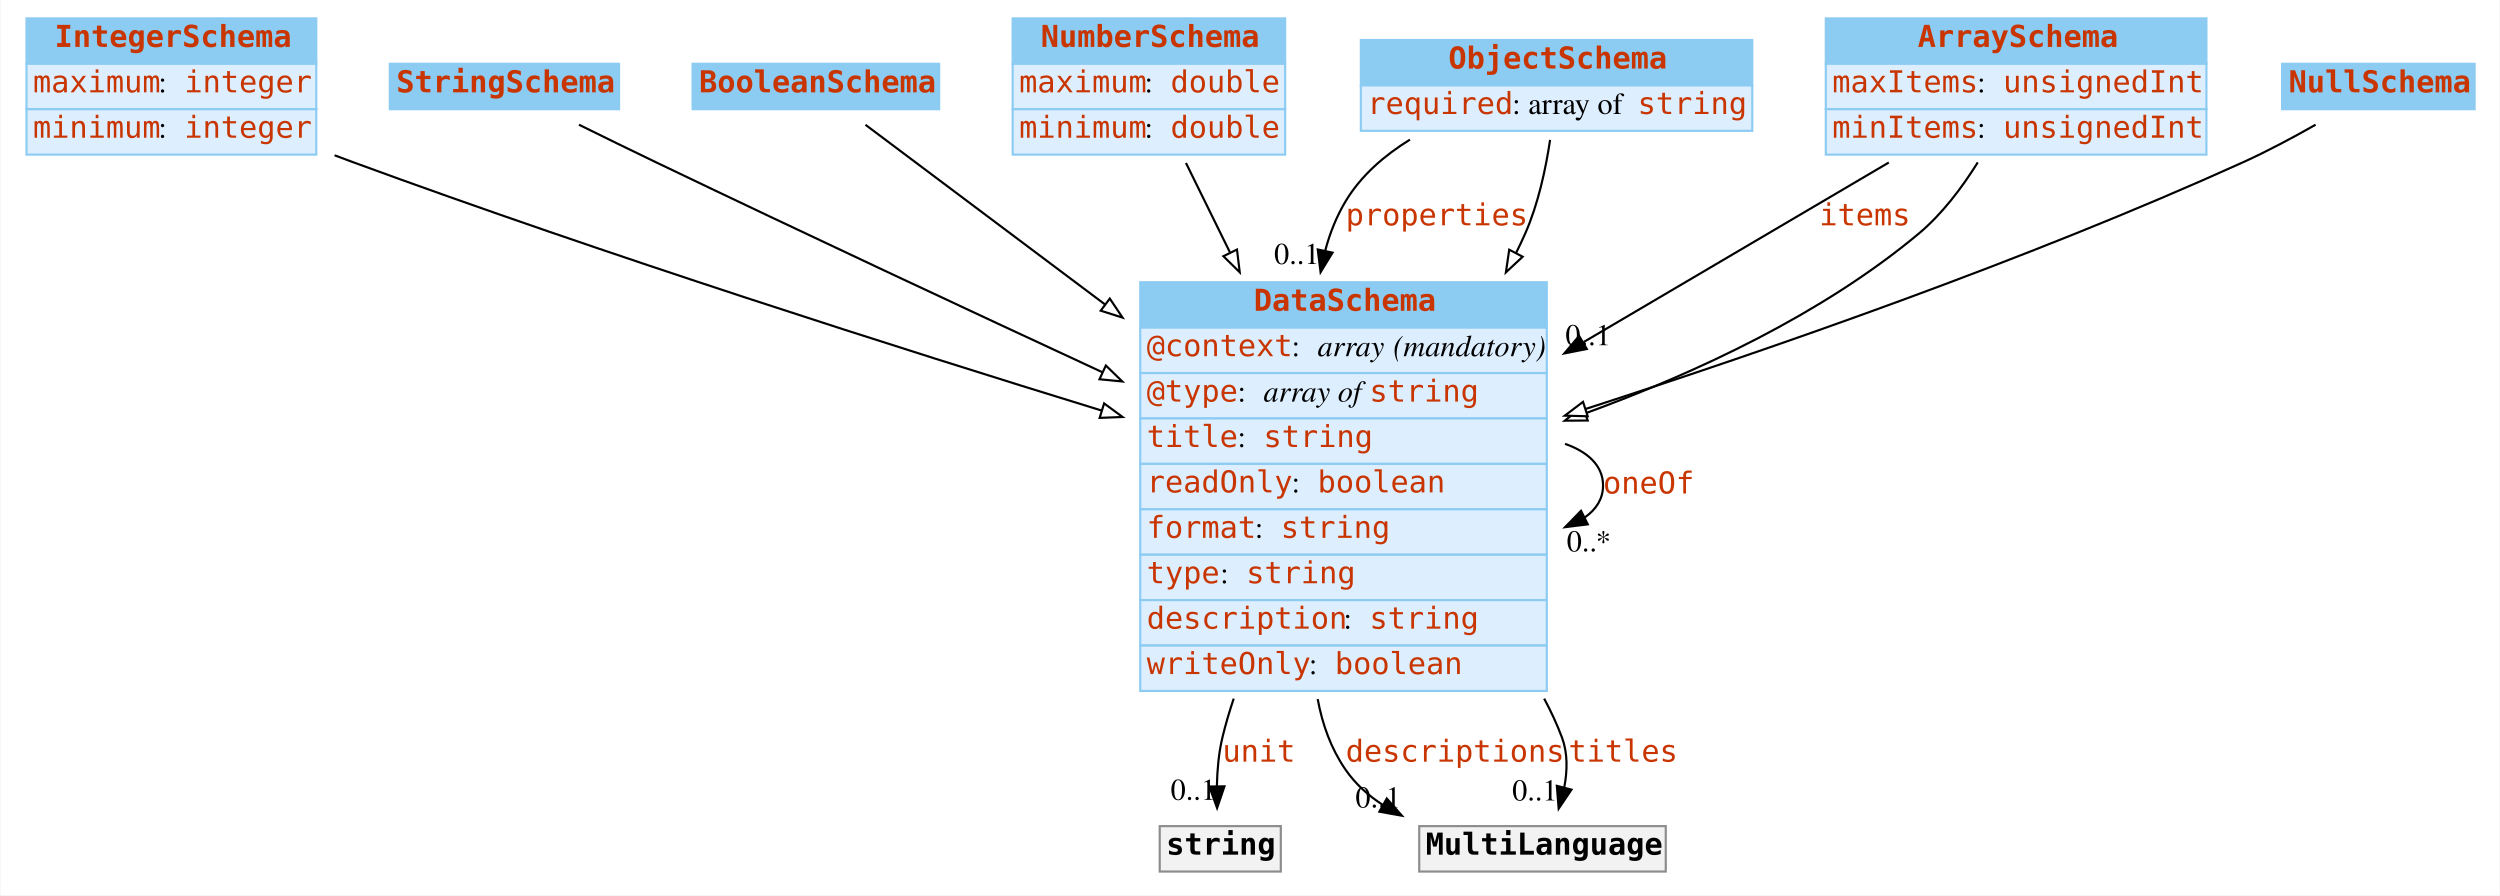
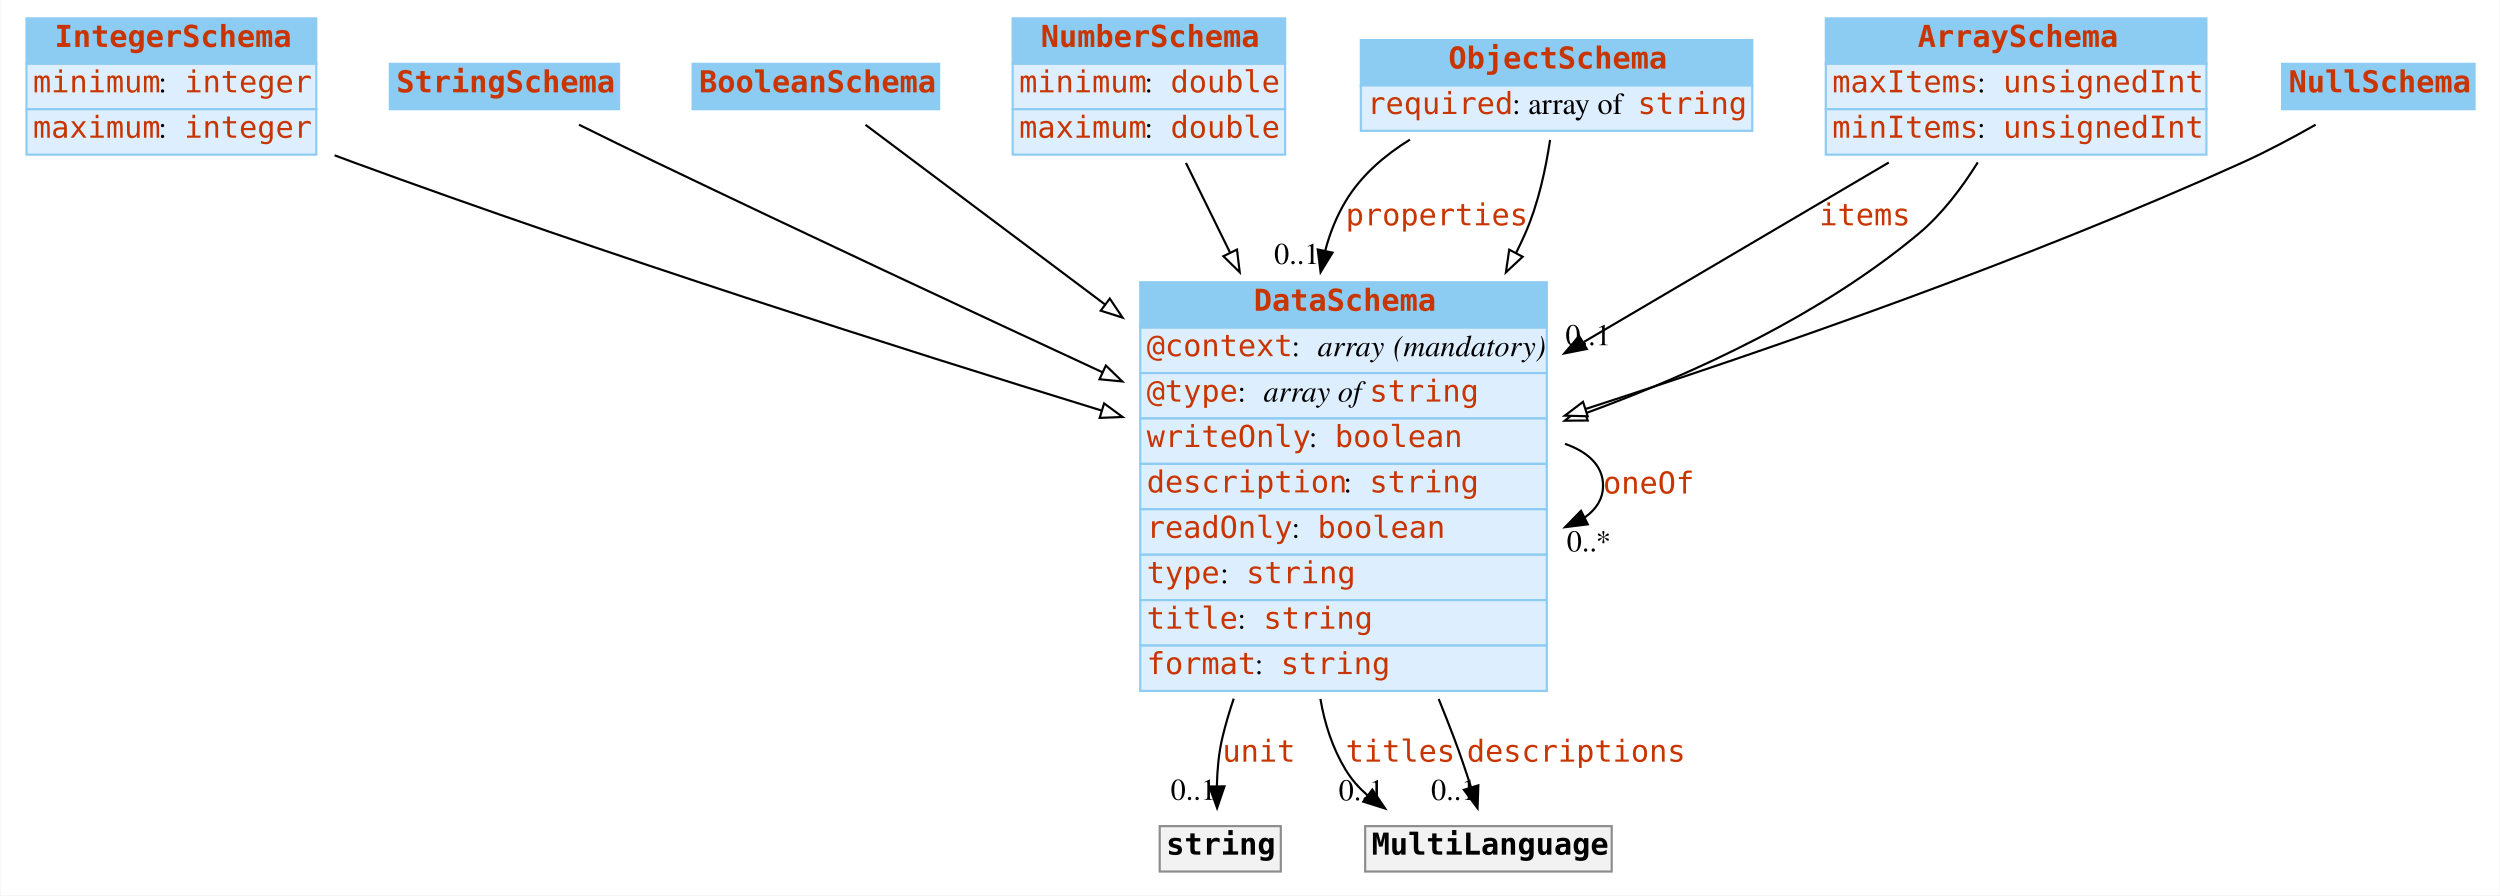
<svg xmlns="http://www.w3.org/2000/svg" width="1156pt" height="414pt" viewBox="0.00 0.00 1155.50 414.00">
  <g id="graph0" class="graph" transform="scale(1 1) rotate(0) translate(4 410)">
    <polygon fill="white" stroke="none" points="-4,4 -4,-410 1151.5,-410 1151.5,4 -4,4" />
    <g id="node1" class="node">
      <polygon fill="#8ccbf2" stroke="none" points="8,-380.5 8,-401.5 142,-401.5 142,-380.5 8,-380.5" />
      <polygon fill="none" stroke="#8ccbf2" points="8,-380.5 8,-401.5 142,-401.5 142,-380.5 8,-380.5" />
      <text text-anchor="start" x="21" y="-388.3" font-family="mono" font-weight="bold" font-size="14.00" fill="#c83500">IntegerSchema</text>
      <polygon fill="#ddeeff" stroke="none" points="8,-359.5 8,-380.5 142,-380.5 142,-359.5 8,-359.5" />
      <polygon fill="none" stroke="#8ccbf2" points="8,-359.5 8,-380.5 142,-380.5 142,-359.5 8,-359.5" />
-       <text text-anchor="start" x="11" y="-367.3" font-family="mono" font-size="14.00" fill="#c83500">maximum</text>
+       <text text-anchor="start" x="11" y="-367.3" font-family="mono" font-size="14.00" fill="#c83500">minimum</text>
      <text text-anchor="start" x="69" y="-367.3" font-family="Times,serif" font-size="14.00"> : </text>
      <text text-anchor="start" x="81" y="-367.3" font-family="mono" font-size="14.00" fill="#c83500">integer</text>
      <polygon fill="#ddeeff" stroke="none" points="8,-338.5 8,-359.5 142,-359.5 142,-338.5 8,-338.5" />
      <polygon fill="none" stroke="#8ccbf2" points="8,-338.5 8,-359.5 142,-359.5 142,-338.5 8,-338.5" />
-       <text text-anchor="start" x="11" y="-346.3" font-family="mono" font-size="14.00" fill="#c83500">minimum</text>
+       <text text-anchor="start" x="11" y="-346.3" font-family="mono" font-size="14.00" fill="#c83500">maximum</text>
      <text text-anchor="start" x="69" y="-346.3" font-family="Times,serif" font-size="14.00"> : </text>
      <text text-anchor="start" x="81" y="-346.3" font-family="mono" font-size="14.00" fill="#c83500">integer</text>
    </g>
    <g id="node8" class="node">
      <polygon fill="#8ccbf2" stroke="none" points="523,-258.5 523,-279.5 711,-279.5 711,-258.5 523,-258.5" />
      <polygon fill="none" stroke="#8ccbf2" points="523,-258.5 523,-279.5 711,-279.5 711,-258.5 523,-258.5" />
      <text text-anchor="start" x="575.5" y="-266.3" font-family="mono" font-weight="bold" font-size="14.00" fill="#c83500">DataSchema</text>
      <polygon fill="#ddeeff" stroke="none" points="523,-237.5 523,-258.5 711,-258.5 711,-237.5 523,-237.5" />
      <polygon fill="none" stroke="#8ccbf2" points="523,-237.5 523,-258.5 711,-258.5 711,-237.5 523,-237.5" />
      <text text-anchor="start" x="526" y="-245.3" font-family="mono" font-size="14.00" fill="#c83500">@context</text>
      <text text-anchor="start" x="593" y="-245.3" font-family="Times,serif" font-size="14.00"> : </text>
      <text text-anchor="start" x="605" y="-245.3" font-family="Times,serif" font-style="italic" font-size="14.00">array</text>
      <text text-anchor="start" x="636" y="-245.3" font-family="Times,serif" font-size="14.00"> </text>
      <text text-anchor="start" x="640" y="-245.3" font-family="Times,serif" font-style="italic" font-size="14.00">(mandatory)</text>
      <polygon fill="#ddeeff" stroke="none" points="523,-216.5 523,-237.5 711,-237.5 711,-216.5 523,-216.5" />
      <polygon fill="none" stroke="#8ccbf2" points="523,-216.5 523,-237.5 711,-237.5 711,-216.5 523,-216.5" />
      <text text-anchor="start" x="526" y="-224.3" font-family="mono" font-size="14.00" fill="#c83500">@type</text>
      <text text-anchor="start" x="568" y="-224.3" font-family="Times,serif" font-size="14.00"> : </text>
      <text text-anchor="start" x="580" y="-224.3" font-family="Times,serif" font-style="italic" font-size="14.00">array of </text>
      <text text-anchor="start" x="629" y="-224.3" font-family="mono" font-size="14.00" fill="#c83500">string</text>
      <polygon fill="#ddeeff" stroke="none" points="523,-195.5 523,-216.5 711,-216.5 711,-195.5 523,-195.5" />
      <polygon fill="none" stroke="#8ccbf2" points="523,-195.5 523,-216.5 711,-216.5 711,-195.5 523,-195.5" />
-       <text text-anchor="start" x="526" y="-203.3" font-family="mono" font-size="14.00" fill="#c83500">title</text>
-       <text text-anchor="start" x="568" y="-203.3" font-family="Times,serif" font-size="14.00"> : </text>
-       <text text-anchor="start" x="580" y="-203.3" font-family="mono" font-size="14.00" fill="#c83500">string</text>
+       <text text-anchor="start" x="526" y="-203.3" font-family="mono" font-size="14.00" fill="#c83500">writeOnly</text>
+       <text text-anchor="start" x="601" y="-203.3" font-family="Times,serif" font-size="14.00"> : </text>
+       <text text-anchor="start" x="613" y="-203.3" font-family="mono" font-size="14.00" fill="#c83500">boolean</text>
      <polygon fill="#ddeeff" stroke="none" points="523,-174.5 523,-195.5 711,-195.5 711,-174.5 523,-174.5" />
      <polygon fill="none" stroke="#8ccbf2" points="523,-174.5 523,-195.5 711,-195.5 711,-174.5 523,-174.5" />
-       <text text-anchor="start" x="526" y="-182.3" font-family="mono" font-size="14.00" fill="#c83500">readOnly</text>
-       <text text-anchor="start" x="593" y="-182.3" font-family="Times,serif" font-size="14.00"> : </text>
-       <text text-anchor="start" x="605" y="-182.3" font-family="mono" font-size="14.00" fill="#c83500">boolean</text>
+       <text text-anchor="start" x="526" y="-182.3" font-family="mono" font-size="14.00" fill="#c83500">description</text>
+       <text text-anchor="start" x="617" y="-182.3" font-family="Times,serif" font-size="14.00"> : </text>
+       <text text-anchor="start" x="629" y="-182.3" font-family="mono" font-size="14.00" fill="#c83500">string</text>
      <polygon fill="#ddeeff" stroke="none" points="523,-153.5 523,-174.5 711,-174.5 711,-153.5 523,-153.5" />
      <polygon fill="none" stroke="#8ccbf2" points="523,-153.5 523,-174.5 711,-174.5 711,-153.5 523,-153.5" />
-       <text text-anchor="start" x="526" y="-161.3" font-family="mono" font-size="14.00" fill="#c83500">format</text>
-       <text text-anchor="start" x="576" y="-161.3" font-family="Times,serif" font-size="14.00"> : </text>
-       <text text-anchor="start" x="588" y="-161.3" font-family="mono" font-size="14.00" fill="#c83500">string</text>
+       <text text-anchor="start" x="526" y="-161.3" font-family="mono" font-size="14.00" fill="#c83500">readOnly</text>
+       <text text-anchor="start" x="593" y="-161.3" font-family="Times,serif" font-size="14.00"> : </text>
+       <text text-anchor="start" x="605" y="-161.3" font-family="mono" font-size="14.00" fill="#c83500">boolean</text>
      <polygon fill="#ddeeff" stroke="none" points="523,-132.5 523,-153.5 711,-153.5 711,-132.5 523,-132.5" />
      <polygon fill="none" stroke="#8ccbf2" points="523,-132.5 523,-153.5 711,-153.5 711,-132.5 523,-132.5" />
      <text text-anchor="start" x="526" y="-140.3" font-family="mono" font-size="14.00" fill="#c83500">type</text>
      <text text-anchor="start" x="560" y="-140.3" font-family="Times,serif" font-size="14.00"> : </text>
      <text text-anchor="start" x="572" y="-140.3" font-family="mono" font-size="14.00" fill="#c83500">string</text>
      <polygon fill="#ddeeff" stroke="none" points="523,-111.5 523,-132.5 711,-132.5 711,-111.5 523,-111.5" />
      <polygon fill="none" stroke="#8ccbf2" points="523,-111.5 523,-132.5 711,-132.5 711,-111.5 523,-111.5" />
-       <text text-anchor="start" x="526" y="-119.3" font-family="mono" font-size="14.00" fill="#c83500">description</text>
-       <text text-anchor="start" x="617" y="-119.3" font-family="Times,serif" font-size="14.00"> : </text>
-       <text text-anchor="start" x="629" y="-119.3" font-family="mono" font-size="14.00" fill="#c83500">string</text>
+       <text text-anchor="start" x="526" y="-119.3" font-family="mono" font-size="14.00" fill="#c83500">title</text>
+       <text text-anchor="start" x="568" y="-119.3" font-family="Times,serif" font-size="14.00"> : </text>
+       <text text-anchor="start" x="580" y="-119.3" font-family="mono" font-size="14.00" fill="#c83500">string</text>
      <polygon fill="#ddeeff" stroke="none" points="523,-90.5 523,-111.5 711,-111.5 711,-90.5 523,-90.5" />
      <polygon fill="none" stroke="#8ccbf2" points="523,-90.5 523,-111.5 711,-111.5 711,-90.5 523,-90.5" />
-       <text text-anchor="start" x="526" y="-98.3" font-family="mono" font-size="14.00" fill="#c83500">writeOnly</text>
-       <text text-anchor="start" x="601" y="-98.3" font-family="Times,serif" font-size="14.00"> : </text>
-       <text text-anchor="start" x="613" y="-98.3" font-family="mono" font-size="14.00" fill="#c83500">boolean</text>
+       <text text-anchor="start" x="526" y="-98.3" font-family="mono" font-size="14.00" fill="#c83500">format</text>
+       <text text-anchor="start" x="576" y="-98.3" font-family="Times,serif" font-size="14.00"> : </text>
+       <text text-anchor="start" x="588" y="-98.3" font-family="mono" font-size="14.00" fill="#c83500">string</text>
    </g>
-     <g id="edge7" class="edge">
+     <g id="edge9" class="edge">
      <path fill="none" stroke="black" d="M150.45,-338.195C153.33,-337.1 156.188,-336.032 159,-335 275.91,-292.109 411.856,-248.848 505.089,-220.172" />
      <polygon fill="white" stroke="black" points="506.292,-223.464 514.824,-217.183 504.237,-216.772 506.292,-223.464" />
    </g>
    <g id="node2" class="node">
      <polygon fill="#8ccbf2" stroke="none" points="176,-359.5 176,-380.5 282,-380.5 282,-359.5 176,-359.5" />
      <polygon fill="none" stroke="#8ccbf2" points="176,-359.5 176,-380.5 282,-380.5 282,-359.5 176,-359.5" />
      <text text-anchor="start" x="179" y="-367.3" font-family="mono" font-weight="bold" font-size="14.00" fill="#c83500">StringSchema</text>
    </g>
    <g id="edge13" class="edge">
      <path fill="none" stroke="black" d="M263.466,-352.334C274.764,-346.755 287.396,-340.568 299,-335 367.319,-302.217 444.309,-266.239 505.421,-237.908" />
      <polygon fill="white" stroke="black" points="507.101,-240.987 514.703,-233.607 504.158,-234.635 507.101,-240.987" />
    </g>
    <g id="node3" class="node">
      <polygon fill="#8ccbf2" stroke="none" points="316,-359.5 316,-380.5 430,-380.5 430,-359.5 316,-359.5" />
      <polygon fill="none" stroke="#8ccbf2" points="316,-359.5 316,-380.5 430,-380.5 430,-359.5 316,-359.5" />
      <text text-anchor="start" x="319" y="-367.3" font-family="mono" font-weight="bold" font-size="14.00" fill="#c83500">BooleanSchema</text>
    </g>
    <g id="edge11" class="edge">
      <path fill="none" stroke="black" d="M395.955,-352.284C421.644,-333.017 465.143,-300.392 506.792,-269.156" />
      <polygon fill="white" stroke="black" points="508.916,-271.938 514.816,-263.138 504.716,-266.338 508.916,-271.938" />
    </g>
    <g id="node4" class="node">
      <polygon fill="#8ccbf2" stroke="none" points="464,-380.5 464,-401.5 590,-401.5 590,-380.5 464,-380.5" />
      <polygon fill="none" stroke="#8ccbf2" points="464,-380.5 464,-401.5 590,-401.5 590,-380.5 464,-380.5" />
      <text text-anchor="start" x="477" y="-388.3" font-family="mono" font-weight="bold" font-size="14.00" fill="#c83500">NumberSchema</text>
      <polygon fill="#ddeeff" stroke="none" points="464,-359.5 464,-380.5 590,-380.5 590,-359.5 464,-359.5" />
      <polygon fill="none" stroke="#8ccbf2" points="464,-359.5 464,-380.5 590,-380.5 590,-359.5 464,-359.5" />
-       <text text-anchor="start" x="467" y="-367.3" font-family="mono" font-size="14.00" fill="#c83500">maximum</text>
+       <text text-anchor="start" x="467" y="-367.3" font-family="mono" font-size="14.00" fill="#c83500">minimum</text>
      <text text-anchor="start" x="525" y="-367.3" font-family="Times,serif" font-size="14.00"> : </text>
      <text text-anchor="start" x="537" y="-367.3" font-family="mono" font-size="14.00" fill="#c83500">double</text>
      <polygon fill="#ddeeff" stroke="none" points="464,-338.5 464,-359.5 590,-359.5 590,-338.5 464,-338.5" />
      <polygon fill="none" stroke="#8ccbf2" points="464,-338.5 464,-359.5 590,-359.5 590,-338.5 464,-338.5" />
-       <text text-anchor="start" x="467" y="-346.3" font-family="mono" font-size="14.00" fill="#c83500">minimum</text>
+       <text text-anchor="start" x="467" y="-346.3" font-family="mono" font-size="14.00" fill="#c83500">maximum</text>
      <text text-anchor="start" x="525" y="-346.3" font-family="Times,serif" font-size="14.00"> : </text>
      <text text-anchor="start" x="537" y="-346.3" font-family="mono" font-size="14.00" fill="#c83500">double</text>
    </g>
-     <g id="edge9" class="edge">
+     <g id="edge10" class="edge">
      <path fill="none" stroke="black" d="M544.14,-334.648C550.095,-322.539 557.124,-308.248 564.426,-293.4" />
      <polygon fill="white" stroke="black" points="567.729,-294.616 569.001,-284.098 561.447,-291.527 567.729,-294.616" />
    </g>
    <g id="node5" class="node">
      <polygon fill="#8ccbf2" stroke="none" points="625,-370.5 625,-391.5 806,-391.5 806,-370.5 625,-370.5" />
      <polygon fill="none" stroke="#8ccbf2" points="625,-370.5 625,-391.5 806,-391.5 806,-370.5 625,-370.5" />
      <text text-anchor="start" x="665.5" y="-378.3" font-family="mono" font-weight="bold" font-size="14.00" fill="#c83500">ObjectSchema</text>
      <polygon fill="#ddeeff" stroke="none" points="625,-349.5 625,-370.5 806,-370.5 806,-349.5 625,-349.5" />
      <polygon fill="none" stroke="#8ccbf2" points="625,-349.5 625,-370.5 806,-370.5 806,-349.5 625,-349.5" />
      <text text-anchor="start" x="628" y="-357.3" font-family="mono" font-size="14.00" fill="#c83500">required</text>
      <text text-anchor="start" x="695" y="-357.3" font-family="Times,serif" font-size="14.00"> : array of </text>
      <text text-anchor="start" x="753" y="-357.3" font-family="mono" font-size="14.00" fill="#c83500">string</text>
    </g>
    <g id="edge1" class="edge">
      <path fill="none" stroke="black" d="M647.71,-345.436C635.883,-338.14 625.102,-328.817 618,-317 613.727,-309.89 610.655,-302.144 608.529,-294.09" />
      <polygon fill="black" stroke="black" points="611.913,-293.176 606.388,-284.135 605.069,-294.648 611.913,-293.176" />
      <text text-anchor="start" x="618" y="-305.8" font-family="mono" font-size="14.00" fill="#c83500">properties</text>
      <text text-anchor="middle" x="595.388" y="-287.935" font-family="Times,serif" font-size="14.00">0..1</text>
    </g>
-     <g id="edge8" class="edge">
+     <g id="edge7" class="edge">
      <path fill="none" stroke="black" d="M712.51,-345.311C710.534,-332.094 707.054,-315.68 701,-302 699.67,-298.996 698.254,-295.993 696.762,-293" />
      <polygon fill="white" stroke="black" points="699.817,-291.289 692.075,-284.057 693.617,-294.539 699.817,-291.289" />
    </g>
    <g id="node6" class="node">
      <polygon fill="#8ccbf2" stroke="none" points="840,-380.5 840,-401.5 1016,-401.5 1016,-380.5 840,-380.5" />
      <polygon fill="none" stroke="#8ccbf2" points="840,-380.5 840,-401.5 1016,-401.5 1016,-380.5 840,-380.5" />
      <text text-anchor="start" x="882.5" y="-388.3" font-family="mono" font-weight="bold" font-size="14.00" fill="#c83500">ArraySchema</text>
      <polygon fill="#ddeeff" stroke="none" points="840,-359.5 840,-380.5 1016,-380.5 1016,-359.5 840,-359.5" />
      <polygon fill="none" stroke="#8ccbf2" points="840,-359.5 840,-380.5 1016,-380.5 1016,-359.5 840,-359.5" />
      <text text-anchor="start" x="843" y="-367.3" font-family="mono" font-size="14.00" fill="#c83500">maxItems</text>
      <text text-anchor="start" x="910" y="-367.3" font-family="Times,serif" font-size="14.00"> : </text>
      <text text-anchor="start" x="922" y="-367.3" font-family="mono" font-size="14.00" fill="#c83500">unsignedInt</text>
      <polygon fill="#ddeeff" stroke="none" points="840,-338.5 840,-359.5 1016,-359.5 1016,-338.5 840,-338.5" />
      <polygon fill="none" stroke="#8ccbf2" points="840,-338.5 840,-359.5 1016,-359.5 1016,-338.5 840,-338.5" />
      <text text-anchor="start" x="843" y="-346.3" font-family="mono" font-size="14.00" fill="#c83500">minItems</text>
      <text text-anchor="start" x="910" y="-346.3" font-family="Times,serif" font-size="14.00"> : </text>
      <text text-anchor="start" x="922" y="-346.3" font-family="mono" font-size="14.00" fill="#c83500">unsignedInt</text>
    </g>
    <g id="edge2" class="edge">
      <path fill="none" stroke="black" d="M869.138,-334.864C829.351,-311.452 775.579,-279.812 727.913,-251.764" />
      <polygon fill="black" stroke="black" points="729.482,-248.626 719.089,-246.572 725.932,-254.659 729.482,-248.626" />
      <text text-anchor="start" x="837" y="-305.8" font-family="mono" font-size="14.00" fill="#c83500">items</text>
      <text text-anchor="middle" x="730.089" y="-250.372" font-family="Times,serif" font-size="14.00">0..1</text>
    </g>
-     <g id="edge10" class="edge">
+     <g id="edge8" class="edge">
      <path fill="none" stroke="black" d="M910.273,-334.915C903.037,-323.308 893.806,-311.032 883,-302 838.363,-264.69 779.827,-237.53 729.034,-218.958" />
      <polygon fill="white" stroke="black" points="729.91,-215.554 719.315,-215.474 727.547,-222.143 729.91,-215.554" />
    </g>
    <g id="node7" class="node">
      <polygon fill="#8ccbf2" stroke="none" points="1051,-359.5 1051,-380.5 1140,-380.5 1140,-359.5 1051,-359.5" />
      <polygon fill="none" stroke="#8ccbf2" points="1051,-359.5 1051,-380.5 1140,-380.5 1140,-359.5 1051,-359.5" />
      <text text-anchor="start" x="1054" y="-367.3" font-family="mono" font-weight="bold" font-size="14.00" fill="#c83500">NullSchema</text>
    </g>
    <g id="edge12" class="edge">
      <path fill="none" stroke="black" d="M1066.49,-352.342C1056.14,-346.459 1044.22,-340.083 1033,-335 932.613,-289.527 813.837,-248.31 728.954,-220.902" />
      <polygon fill="white" stroke="black" points="729.885,-217.525 719.294,-217.795 727.742,-224.188 729.885,-217.525" />
    </g>
-     <g id="edge6" class="edge">
+     <g id="edge4" class="edge">
      <path fill="none" stroke="black" d="M719.418,-204.764C730.134,-201.003 737,-194.582 737,-185.5 737,-179.398 733.9,-174.497 728.616,-170.797" />
      <polygon fill="black" stroke="black" points="729.932,-167.543 719.418,-166.236 726.822,-173.814 729.932,-167.543" />
      <text text-anchor="start" x="737" y="-181.8" font-family="mono" font-size="14.00" fill="#c83500">oneOf</text>
      <text text-anchor="middle" x="730.418" y="-155.036" font-family="Times,serif" font-size="14.00">0..*</text>
    </g>
    <g id="node9" class="node">
      <polygon fill="#f2f2f2" stroke="none" points="532,-7 532,-28 588,-28 588,-7 532,-7" />
      <polygon fill="none" stroke="#8c8c8c" points="532,-7 532,-28 588,-28 588,-7 532,-7" />
      <text text-anchor="start" x="535" y="-14.8" font-family="mono" font-weight="bold" font-size="14.00">string</text>
    </g>
    <g id="edge3" class="edge">
      <path fill="none" stroke="black" d="M566.221,-86.954C564.201,-80.97 562.431,-74.959 561,-69 559.283,-61.853 558.593,-53.965 558.437,-46.608" />
      <polygon fill="black" stroke="black" points="561.939,-46.39 558.535,-36.357 554.94,-46.323 561.939,-46.39" />
      <text text-anchor="start" x="561" y="-57.8" font-family="mono" font-size="14.00" fill="#c83500">unit</text>
      <text text-anchor="middle" x="547.535" y="-40.157" font-family="Times,serif" font-size="14.00">0..1</text>
    </g>
    <g id="node10" class="node">
-       <polygon fill="#f2f2f2" stroke="none" points="652,-7 652,-28 766,-28 766,-7 652,-7" />
-       <polygon fill="none" stroke="#8c8c8c" points="652,-7 652,-28 766,-28 766,-7 652,-7" />
-       <text text-anchor="start" x="655" y="-14.8" font-family="mono" font-weight="bold" font-size="14.00">MultiLanguage</text>
-     </g>
-     <g id="edge4" class="edge">
-       <path fill="none" stroke="black" d="M605.054,-86.753C607.192,-75.036 611.228,-63.779 618,-54 622.54,-47.444 628.49,-42.116 635.178,-37.785" />
-       <polygon fill="black" stroke="black" points="637.001,-40.776 643.994,-32.817 633.564,-34.678 637.001,-40.776" />
-       <text text-anchor="start" x="618" y="-57.8" font-family="mono" font-size="14.00" fill="#c83500">descriptions</text>
-       <text text-anchor="middle" x="632.994" y="-36.617" font-family="Times,serif" font-size="14.00">0..1</text>
+       <polygon fill="#f2f2f2" stroke="none" points="627,-7 627,-28 741,-28 741,-7 627,-7" />
+       <polygon fill="none" stroke="#8c8c8c" points="627,-7 627,-28 741,-28 741,-7 627,-7" />
+       <text text-anchor="start" x="630" y="-14.8" font-family="mono" font-weight="bold" font-size="14.00">MultiLanguage</text>
    </g>
    <g id="edge5" class="edge">
-       <path fill="none" stroke="black" d="M709.773,-86.959C712.925,-81.108 715.706,-75.109 718,-69 720.729,-61.734 720.518,-53.555 719.066,-45.95" />
-       <polygon fill="black" stroke="black" points="722.399,-44.859 716.477,-36.073 715.628,-46.634 722.399,-44.859" />
-       <text text-anchor="start" x="721" y="-57.8" font-family="mono" font-size="14.00" fill="#c83500">titles</text>
-       <text text-anchor="middle" x="705.477" y="-39.873" font-family="Times,serif" font-size="14.00">0..1</text>
+       <path fill="none" stroke="black" d="M606.306,-86.816C608.288,-75.218 611.947,-63.975 618,-54 620.706,-49.541 624.191,-45.618 628.143,-42.175" />
+       <polygon fill="black" stroke="black" points="630.321,-44.917 636.237,-36.127 626.131,-39.309 630.321,-44.917" />
+       <text text-anchor="start" x="618" y="-57.8" font-family="mono" font-size="14.00" fill="#c83500">titles</text>
+       <text text-anchor="middle" x="625.237" y="-39.927" font-family="Times,serif" font-size="14.00">0..1</text>
+     </g>
+     <g id="edge6" class="edge">
+       <path fill="none" stroke="black" d="M660.992,-86.813C663.428,-80.812 665.783,-74.841 668,-69 670.802,-61.619 673.539,-53.508 675.935,-46.006" />
+       <polygon fill="black" stroke="black" points="679.333,-46.868 678.965,-36.28 672.649,-44.786 679.333,-46.868" />
+       <text text-anchor="start" x="674" y="-57.8" font-family="mono" font-size="14.00" fill="#c83500">descriptions</text>
+       <text text-anchor="middle" x="667.965" y="-40.08" font-family="Times,serif" font-size="14.00">0..1</text>
    </g>
  </g>
</svg>
